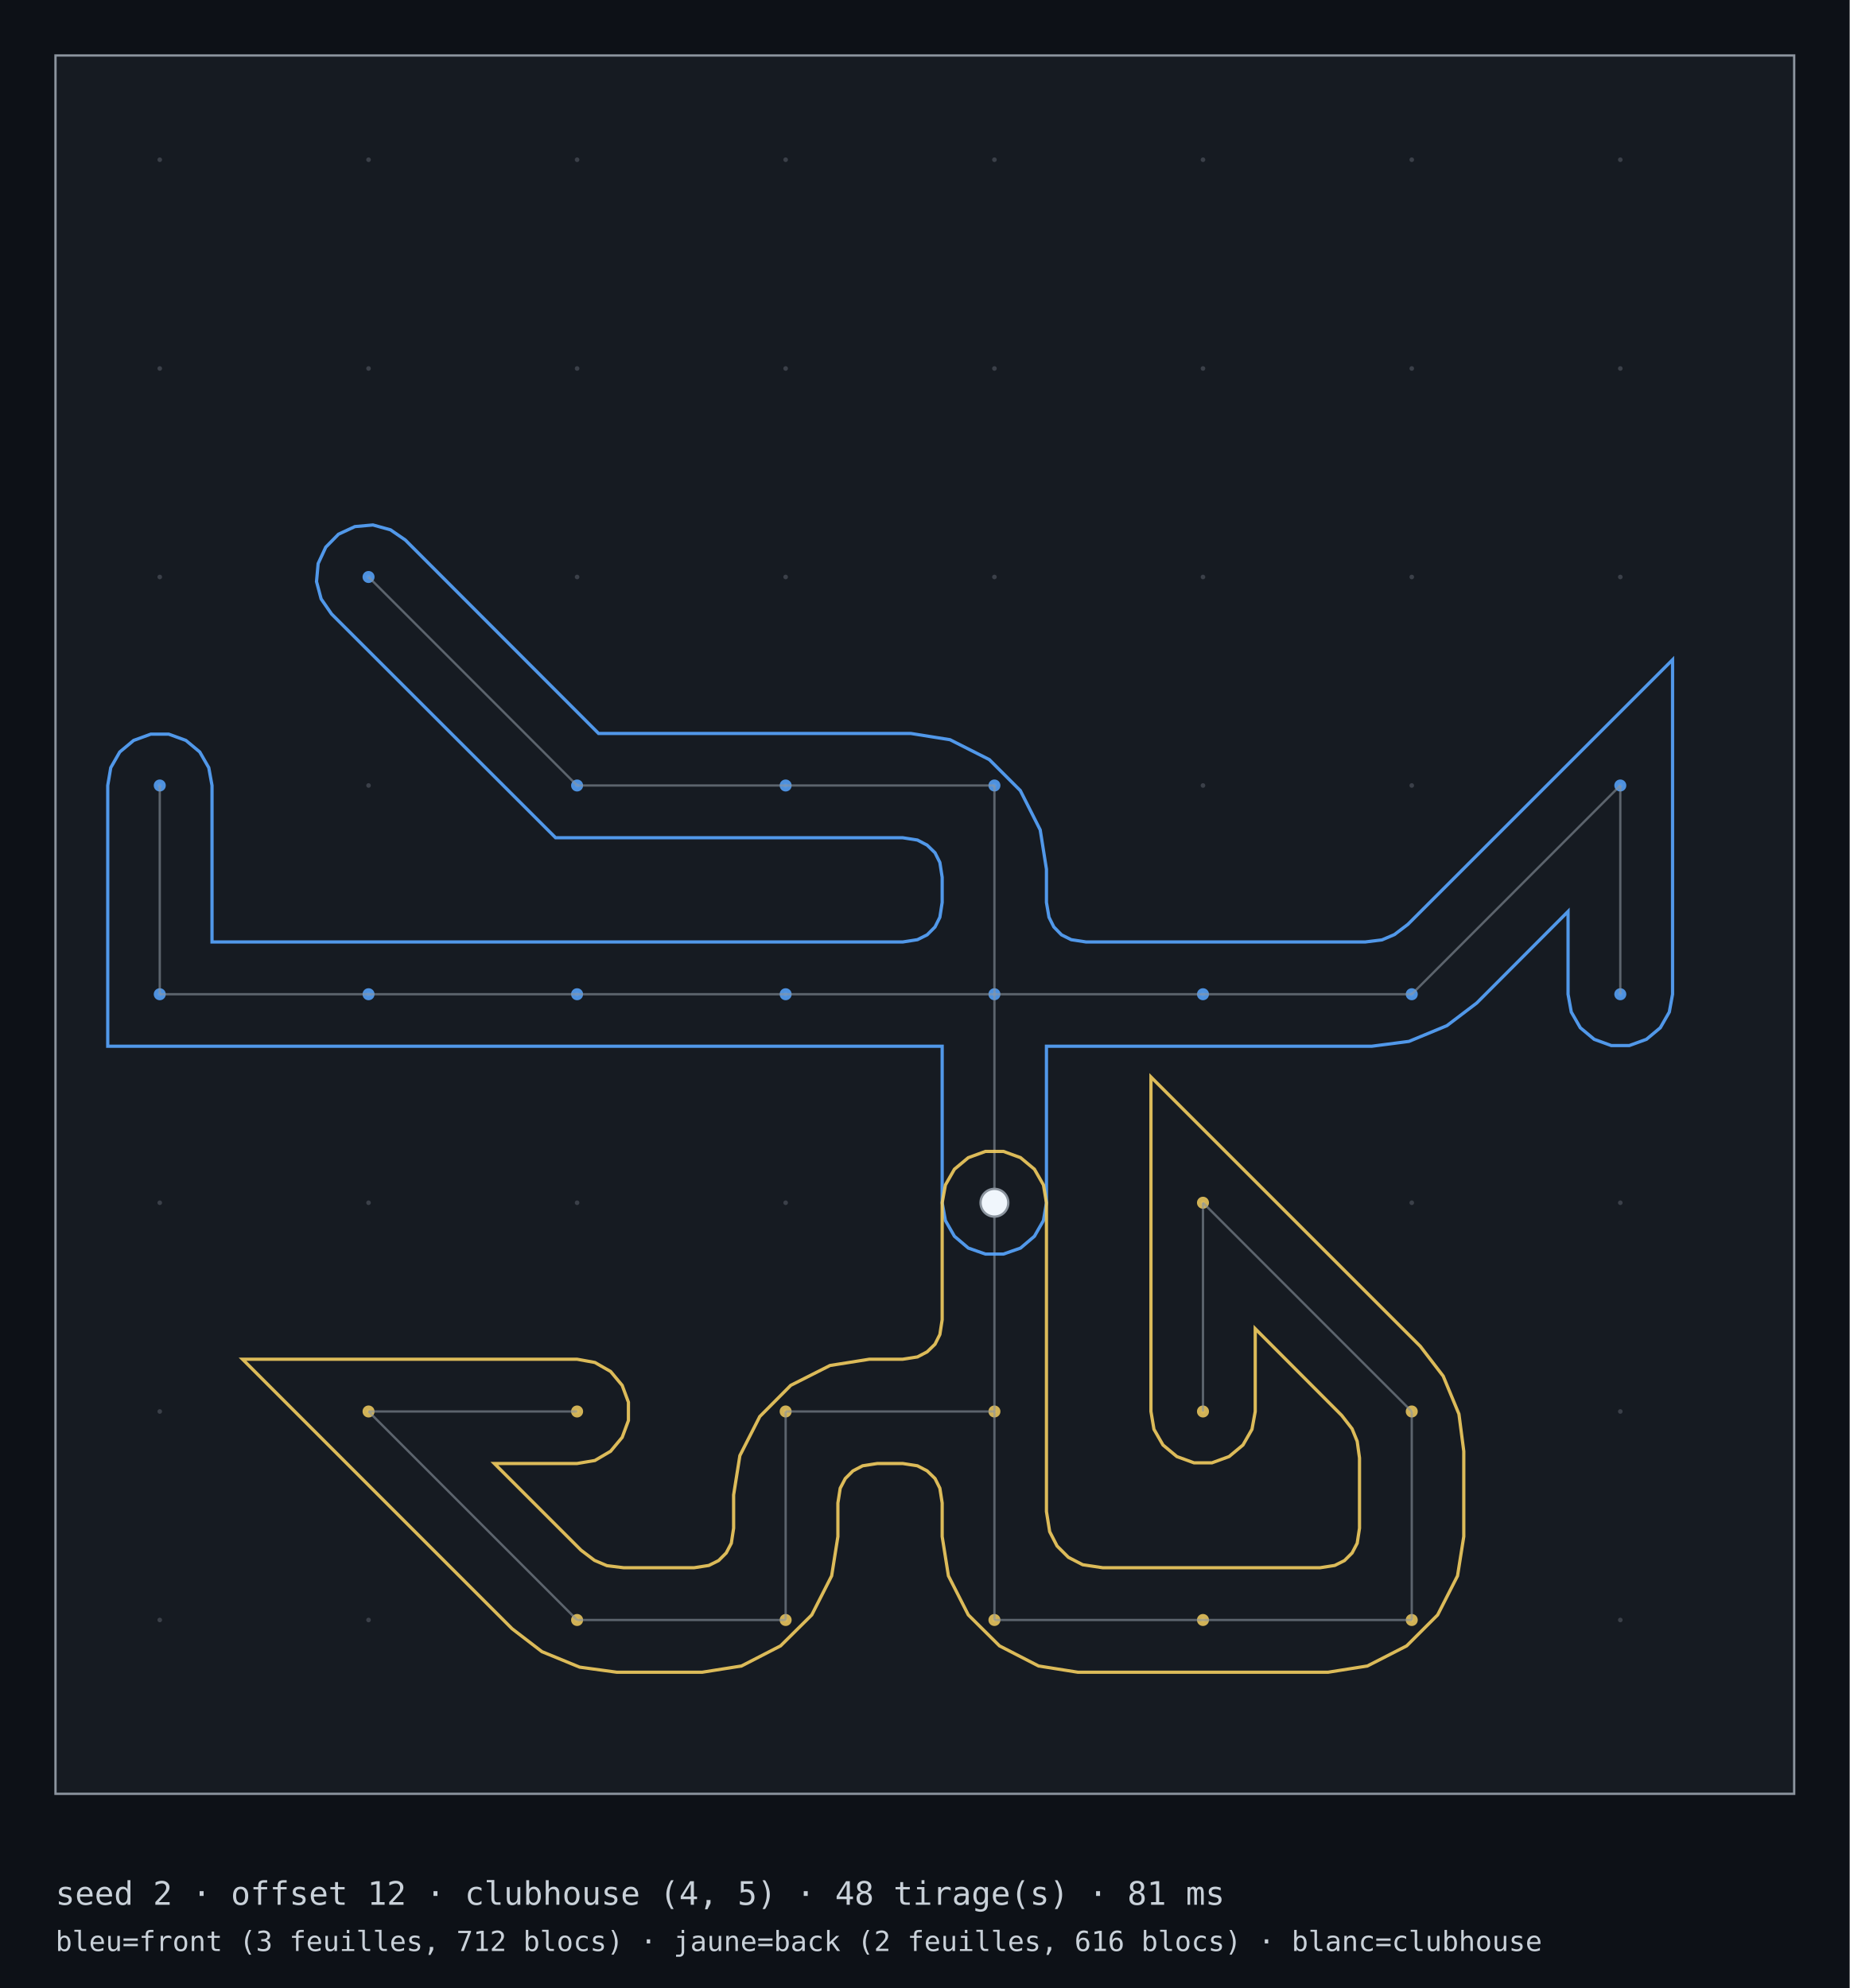
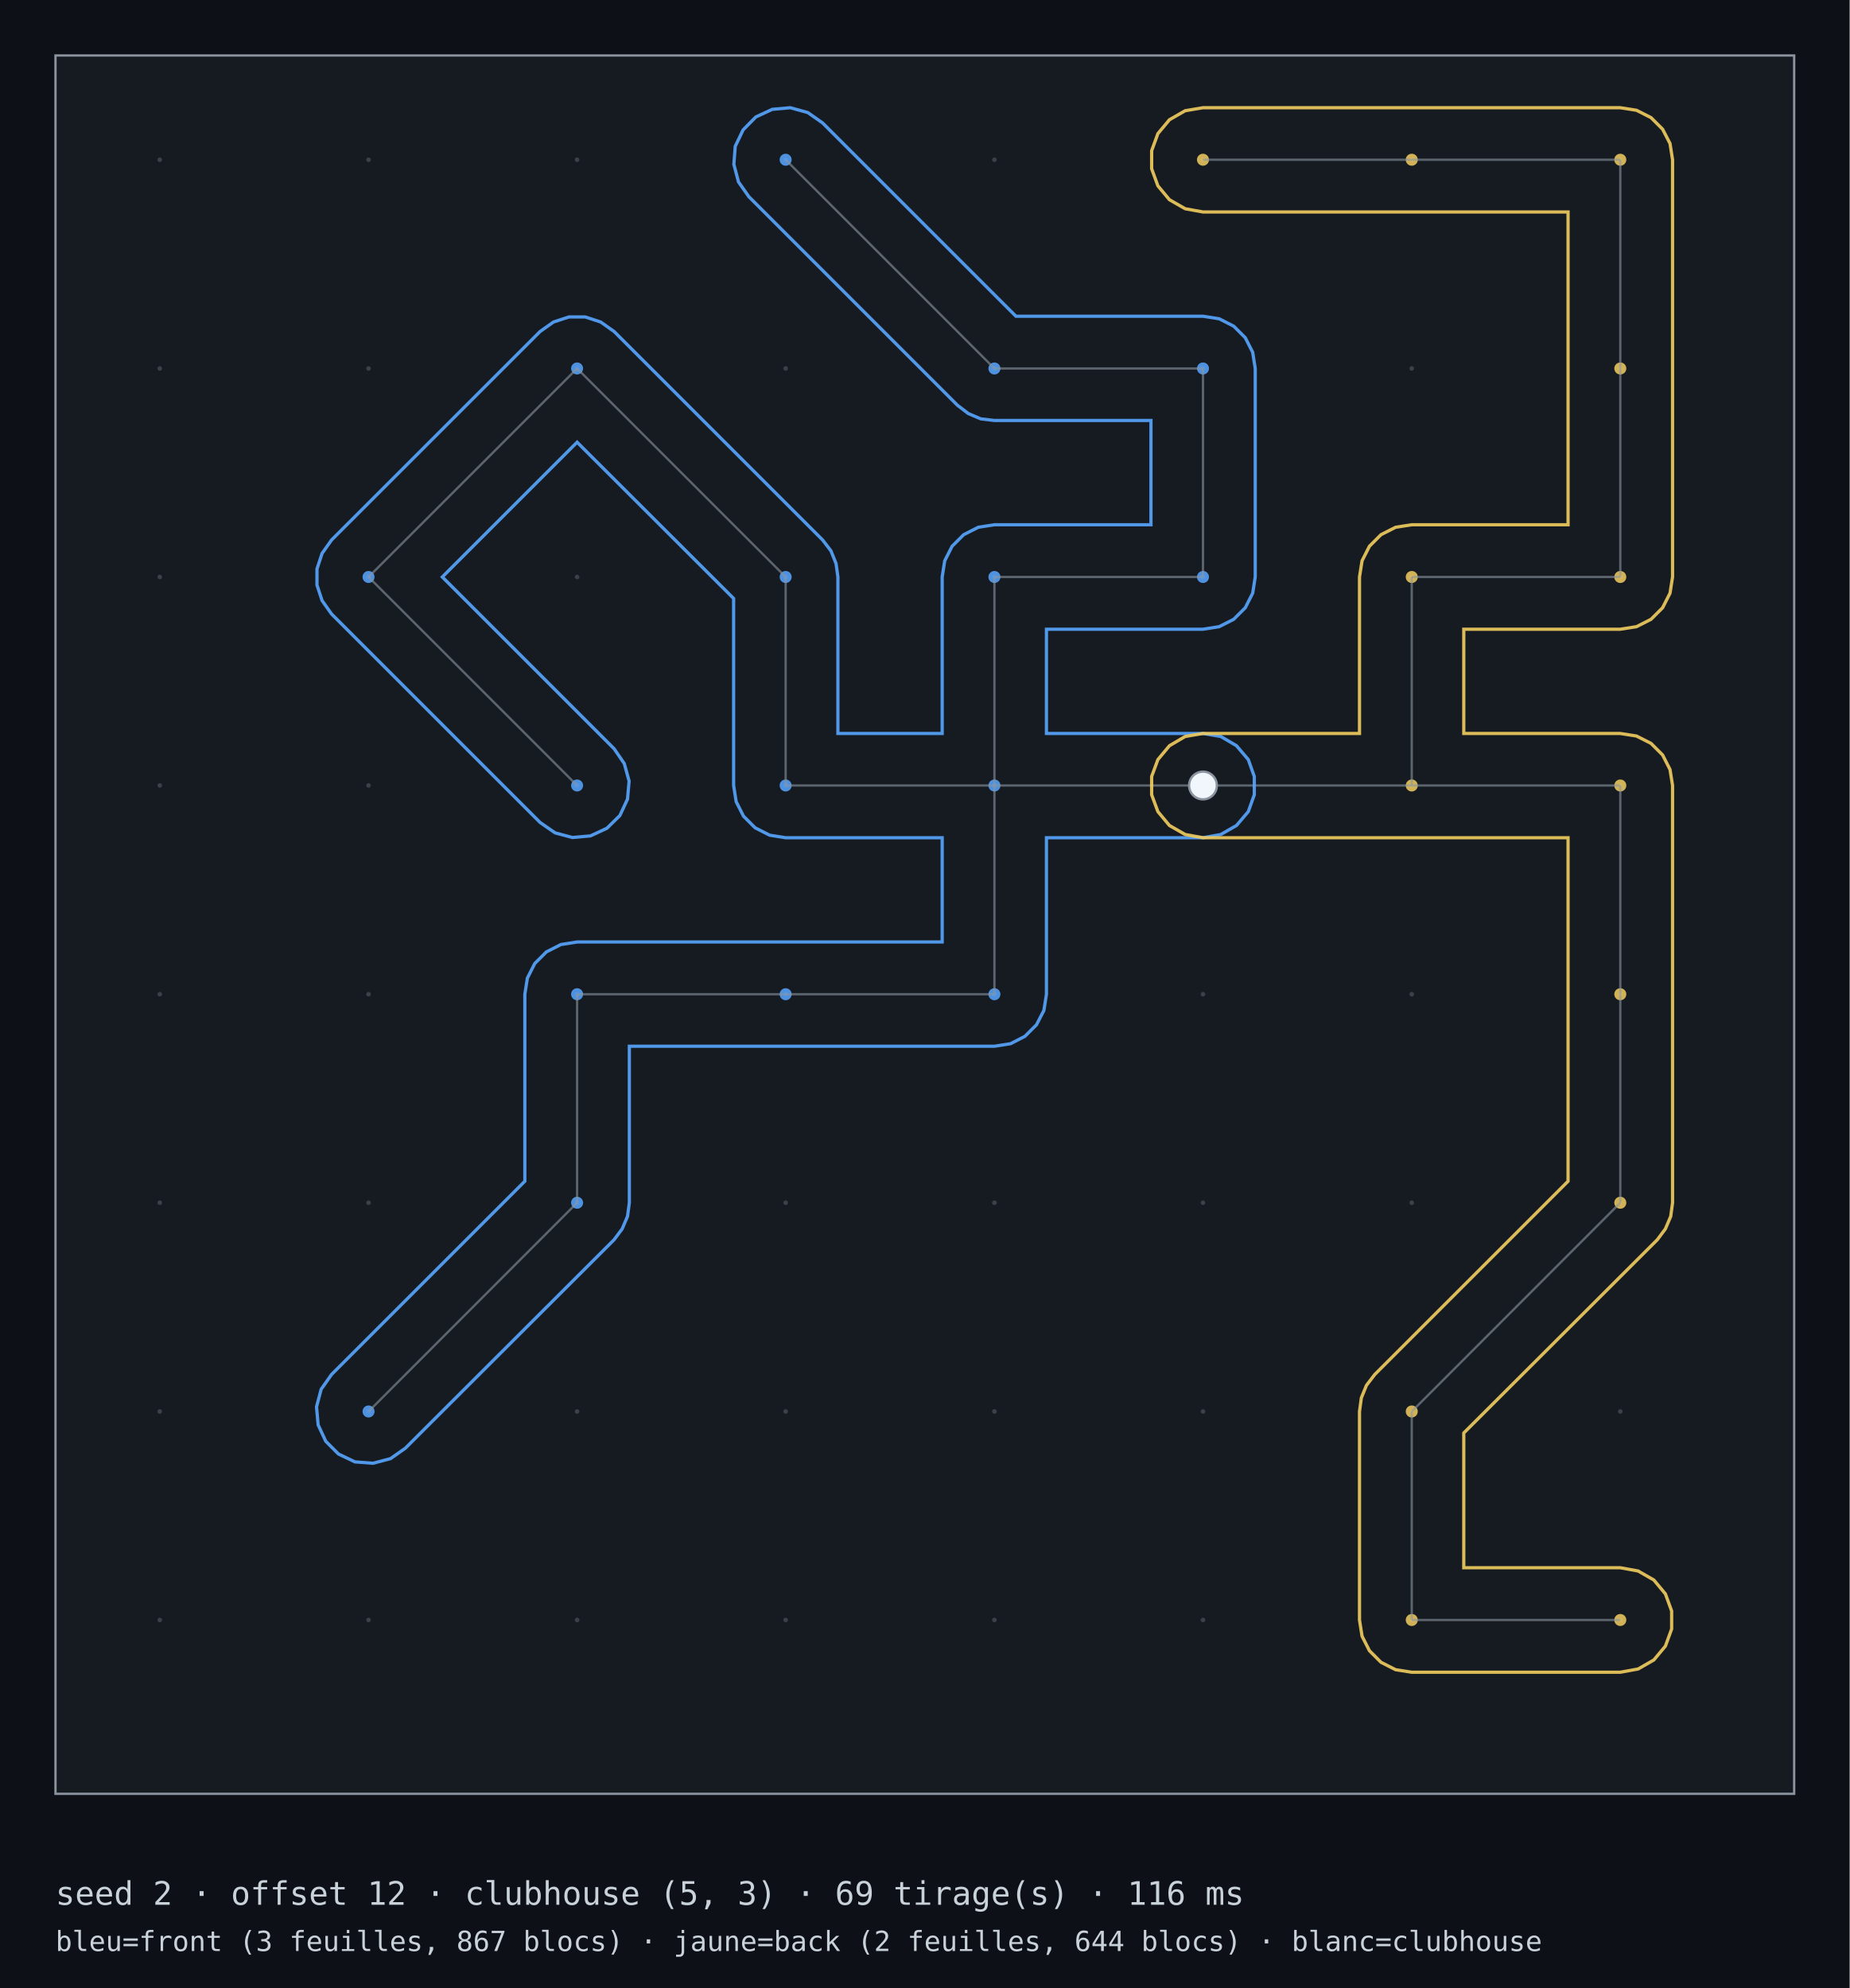
<svg xmlns="http://www.w3.org/2000/svg" width="800" height="860">
  <rect width="100%" height="100%" fill="#0d1117" />
  <rect x="24" y="24" width="752.0" height="752.0" fill="#161b22" stroke="#8b949e" />
  <style>text{font-family:monospace;fill:#c9d1d9}</style>
  <circle cx="69.1" cy="69.1" r="1.0" fill="#3b4049" />
  <circle cx="69.1" cy="159.4" r="1.0" fill="#3b4049" />
  <circle cx="69.1" cy="249.6" r="1.0" fill="#3b4049" />
  <circle cx="69.1" cy="339.8" r="1.0" fill="#3b4049" />
  <circle cx="69.1" cy="430.1" r="1.0" fill="#3b4049" />
  <circle cx="69.1" cy="520.3" r="1.0" fill="#3b4049" />
  <circle cx="69.1" cy="610.6" r="1.0" fill="#3b4049" />
  <circle cx="69.1" cy="700.8" r="1.0" fill="#3b4049" />
  <circle cx="159.4" cy="69.1" r="1.0" fill="#3b4049" />
  <circle cx="159.4" cy="159.4" r="1.0" fill="#3b4049" />
  <circle cx="159.4" cy="249.6" r="1.0" fill="#3b4049" />
  <circle cx="159.4" cy="339.8" r="1.0" fill="#3b4049" />
  <circle cx="159.4" cy="430.1" r="1.0" fill="#3b4049" />
  <circle cx="159.4" cy="520.3" r="1.0" fill="#3b4049" />
  <circle cx="159.4" cy="610.6" r="1.0" fill="#3b4049" />
  <circle cx="159.4" cy="700.8" r="1.0" fill="#3b4049" />
  <circle cx="249.6" cy="69.1" r="1.0" fill="#3b4049" />
  <circle cx="249.6" cy="159.4" r="1.0" fill="#3b4049" />
  <circle cx="249.6" cy="249.6" r="1.0" fill="#3b4049" />
  <circle cx="249.6" cy="339.8" r="1.0" fill="#3b4049" />
  <circle cx="249.6" cy="430.1" r="1.0" fill="#3b4049" />
  <circle cx="249.6" cy="520.3" r="1.0" fill="#3b4049" />
  <circle cx="249.6" cy="610.6" r="1.0" fill="#3b4049" />
  <circle cx="249.6" cy="700.8" r="1.0" fill="#3b4049" />
  <circle cx="339.8" cy="69.1" r="1.0" fill="#3b4049" />
  <circle cx="339.8" cy="159.4" r="1.0" fill="#3b4049" />
  <circle cx="339.8" cy="249.6" r="1.0" fill="#3b4049" />
  <circle cx="339.8" cy="339.8" r="1.0" fill="#3b4049" />
  <circle cx="339.8" cy="430.1" r="1.0" fill="#3b4049" />
  <circle cx="339.8" cy="520.3" r="1.0" fill="#3b4049" />
  <circle cx="339.8" cy="610.6" r="1.0" fill="#3b4049" />
  <circle cx="339.8" cy="700.8" r="1.0" fill="#3b4049" />
  <circle cx="430.1" cy="69.1" r="1.0" fill="#3b4049" />
  <circle cx="430.1" cy="159.4" r="1.0" fill="#3b4049" />
  <circle cx="430.1" cy="249.6" r="1.0" fill="#3b4049" />
  <circle cx="430.1" cy="339.8" r="1.0" fill="#3b4049" />
  <circle cx="430.1" cy="430.1" r="1.0" fill="#3b4049" />
  <circle cx="430.1" cy="520.3" r="1.0" fill="#3b4049" />
  <circle cx="430.1" cy="610.6" r="1.0" fill="#3b4049" />
  <circle cx="430.1" cy="700.8" r="1.0" fill="#3b4049" />
  <circle cx="520.3" cy="69.1" r="1.0" fill="#3b4049" />
  <circle cx="520.3" cy="159.4" r="1.0" fill="#3b4049" />
  <circle cx="520.3" cy="249.6" r="1.0" fill="#3b4049" />
  <circle cx="520.3" cy="339.8" r="1.0" fill="#3b4049" />
  <circle cx="520.3" cy="430.1" r="1.0" fill="#3b4049" />
  <circle cx="520.3" cy="520.3" r="1.0" fill="#3b4049" />
  <circle cx="520.3" cy="610.6" r="1.0" fill="#3b4049" />
  <circle cx="520.3" cy="700.8" r="1.0" fill="#3b4049" />
  <circle cx="610.6" cy="69.1" r="1.0" fill="#3b4049" />
  <circle cx="610.6" cy="159.4" r="1.0" fill="#3b4049" />
  <circle cx="610.6" cy="249.6" r="1.0" fill="#3b4049" />
  <circle cx="610.6" cy="339.8" r="1.0" fill="#3b4049" />
  <circle cx="610.6" cy="430.1" r="1.0" fill="#3b4049" />
  <circle cx="610.6" cy="520.3" r="1.0" fill="#3b4049" />
  <circle cx="610.6" cy="610.6" r="1.0" fill="#3b4049" />
  <circle cx="610.6" cy="700.8" r="1.0" fill="#3b4049" />
  <circle cx="700.8" cy="69.1" r="1.0" fill="#3b4049" />
  <circle cx="700.8" cy="159.4" r="1.0" fill="#3b4049" />
  <circle cx="700.8" cy="249.6" r="1.0" fill="#3b4049" />
  <circle cx="700.8" cy="339.8" r="1.0" fill="#3b4049" />
  <circle cx="700.8" cy="430.1" r="1.0" fill="#3b4049" />
  <circle cx="700.8" cy="520.3" r="1.0" fill="#3b4049" />
  <circle cx="700.8" cy="610.6" r="1.0" fill="#3b4049" />
  <circle cx="700.8" cy="700.8" r="1.0" fill="#3b4049" />
+   <circle cx="430.1" cy="339.8" r="2.6" fill="#58a6ff" fill-opacity="0.85" />
+   <circle cx="430.1" cy="249.6" r="2.6" fill="#58a6ff" fill-opacity="0.85" />
+   <circle cx="339.8" cy="339.8" r="2.6" fill="#58a6ff" fill-opacity="0.85" />
  <circle cx="430.1" cy="430.1" r="2.6" fill="#58a6ff" fill-opacity="0.85" />
-   <circle cx="430.1" cy="339.8" r="2.6" fill="#58a6ff" fill-opacity="0.85" />
  <circle cx="339.8" cy="430.1" r="2.6" fill="#58a6ff" fill-opacity="0.85" />
-   <circle cx="520.3" cy="430.1" r="2.6" fill="#58a6ff" fill-opacity="0.85" />
-   <circle cx="610.6" cy="430.1" r="2.6" fill="#58a6ff" fill-opacity="0.85" />
-   <circle cx="700.8" cy="339.8" r="2.6" fill="#58a6ff" fill-opacity="0.85" />
-   <circle cx="700.8" cy="430.1" r="2.6" fill="#58a6ff" fill-opacity="0.85" />
  <circle cx="249.6" cy="430.1" r="2.6" fill="#58a6ff" fill-opacity="0.85" />
-   <circle cx="159.4" cy="430.1" r="2.6" fill="#58a6ff" fill-opacity="0.85" />
-   <circle cx="69.1" cy="430.1" r="2.6" fill="#58a6ff" fill-opacity="0.85" />
-   <circle cx="69.1" cy="339.8" r="2.6" fill="#58a6ff" fill-opacity="0.85" />
-   <circle cx="339.8" cy="339.8" r="2.6" fill="#58a6ff" fill-opacity="0.85" />
+   <circle cx="249.6" cy="520.3" r="2.6" fill="#58a6ff" fill-opacity="0.85" />
+   <circle cx="159.4" cy="610.6" r="2.6" fill="#58a6ff" fill-opacity="0.85" />
+   <circle cx="339.8" cy="249.6" r="2.6" fill="#58a6ff" fill-opacity="0.85" />
+   <circle cx="249.6" cy="159.4" r="2.6" fill="#58a6ff" fill-opacity="0.85" />
+   <circle cx="159.4" cy="249.6" r="2.6" fill="#58a6ff" fill-opacity="0.85" />
  <circle cx="249.6" cy="339.8" r="2.6" fill="#58a6ff" fill-opacity="0.85" />
-   <circle cx="159.4" cy="249.6" r="2.6" fill="#58a6ff" fill-opacity="0.85" />
-   <circle cx="430.1" cy="610.6" r="2.6" fill="#f2cc60" fill-opacity="0.85" />
-   <circle cx="339.8" cy="610.6" r="2.6" fill="#f2cc60" fill-opacity="0.85" />
-   <circle cx="430.1" cy="700.8" r="2.6" fill="#f2cc60" fill-opacity="0.85" />
-   <circle cx="520.3" cy="700.8" r="2.6" fill="#f2cc60" fill-opacity="0.85" />
+   <circle cx="520.3" cy="249.6" r="2.6" fill="#58a6ff" fill-opacity="0.85" />
+   <circle cx="520.3" cy="159.4" r="2.6" fill="#58a6ff" fill-opacity="0.85" />
+   <circle cx="430.1" cy="159.4" r="2.6" fill="#58a6ff" fill-opacity="0.85" />
+   <circle cx="339.8" cy="69.1" r="2.6" fill="#58a6ff" fill-opacity="0.85" />
+   <circle cx="610.6" cy="339.8" r="2.6" fill="#f2cc60" fill-opacity="0.85" />
+   <circle cx="610.6" cy="249.6" r="2.6" fill="#f2cc60" fill-opacity="0.85" />
+   <circle cx="700.8" cy="339.8" r="2.6" fill="#f2cc60" fill-opacity="0.85" />
+   <circle cx="700.8" cy="430.1" r="2.6" fill="#f2cc60" fill-opacity="0.85" />
+   <circle cx="700.8" cy="520.3" r="2.6" fill="#f2cc60" fill-opacity="0.85" />
+   <circle cx="610.6" cy="610.6" r="2.6" fill="#f2cc60" fill-opacity="0.85" />
  <circle cx="610.6" cy="700.8" r="2.6" fill="#f2cc60" fill-opacity="0.85" />
-   <circle cx="610.6" cy="610.6" r="2.6" fill="#f2cc60" fill-opacity="0.85" />
-   <circle cx="520.3" cy="520.3" r="2.6" fill="#f2cc60" fill-opacity="0.85" />
-   <circle cx="520.3" cy="610.6" r="2.6" fill="#f2cc60" fill-opacity="0.85" />
-   <circle cx="339.8" cy="700.8" r="2.6" fill="#f2cc60" fill-opacity="0.85" />
-   <circle cx="249.6" cy="700.8" r="2.6" fill="#f2cc60" fill-opacity="0.85" />
-   <circle cx="159.4" cy="610.6" r="2.6" fill="#f2cc60" fill-opacity="0.85" />
-   <circle cx="249.6" cy="610.6" r="2.6" fill="#f2cc60" fill-opacity="0.85" />
-   <line x1="430.1" y1="520.3" x2="430.1" y2="430.1" stroke="#8b949e" stroke-width="1.0" stroke-opacity="0.6" />
-   <line x1="430.1" y1="520.3" x2="430.1" y2="610.6" stroke="#8b949e" stroke-width="1.0" stroke-opacity="0.6" />
-   <line x1="430.1" y1="430.1" x2="430.1" y2="339.8" stroke="#8b949e" stroke-width="1.0" stroke-opacity="0.6" />
-   <line x1="430.1" y1="610.6" x2="339.8" y2="610.6" stroke="#8b949e" stroke-width="1.0" stroke-opacity="0.6" />
+   <circle cx="700.8" cy="700.8" r="2.6" fill="#f2cc60" fill-opacity="0.85" />
+   <circle cx="700.8" cy="249.6" r="2.6" fill="#f2cc60" fill-opacity="0.85" />
+   <circle cx="700.8" cy="159.4" r="2.6" fill="#f2cc60" fill-opacity="0.85" />
+   <circle cx="700.8" cy="69.1" r="2.6" fill="#f2cc60" fill-opacity="0.85" />
+   <circle cx="610.6" cy="69.1" r="2.6" fill="#f2cc60" fill-opacity="0.85" />
+   <circle cx="520.3" cy="69.1" r="2.6" fill="#f2cc60" fill-opacity="0.85" />
+   <line x1="520.3" y1="339.8" x2="430.1" y2="339.8" stroke="#8b949e" stroke-width="1.0" stroke-opacity="0.6" />
+   <line x1="520.3" y1="339.8" x2="610.6" y2="339.8" stroke="#8b949e" stroke-width="1.0" stroke-opacity="0.6" />
+   <line x1="430.1" y1="339.8" x2="430.1" y2="249.6" stroke="#8b949e" stroke-width="1.0" stroke-opacity="0.6" />
+   <line x1="610.6" y1="339.8" x2="610.6" y2="249.6" stroke="#8b949e" stroke-width="1.0" stroke-opacity="0.6" />
+   <line x1="430.1" y1="249.6" x2="520.3" y2="249.6" stroke="#8b949e" stroke-width="1.0" stroke-opacity="0.6" />
+   <line x1="610.6" y1="249.6" x2="700.8" y2="249.6" stroke="#8b949e" stroke-width="1.0" stroke-opacity="0.6" />
+   <line x1="520.3" y1="249.6" x2="520.3" y2="159.4" stroke="#8b949e" stroke-width="1.0" stroke-opacity="0.6" />
+   <line x1="700.8" y1="249.6" x2="700.8" y2="159.4" stroke="#8b949e" stroke-width="1.0" stroke-opacity="0.6" />
+   <line x1="520.3" y1="159.4" x2="430.1" y2="159.4" stroke="#8b949e" stroke-width="1.0" stroke-opacity="0.6" />
+   <line x1="700.8" y1="159.4" x2="700.8" y2="69.1" stroke="#8b949e" stroke-width="1.0" stroke-opacity="0.6" />
+   <line x1="430.1" y1="159.4" x2="339.8" y2="69.1" stroke="#8b949e" stroke-width="1.0" stroke-opacity="0.6" />
+   <line x1="700.8" y1="69.1" x2="610.6" y2="69.1" stroke="#8b949e" stroke-width="1.0" stroke-opacity="0.6" />
+   <line x1="610.6" y1="69.1" x2="520.3" y2="69.1" stroke="#8b949e" stroke-width="1.0" stroke-opacity="0.6" />
  <line x1="430.1" y1="339.8" x2="339.8" y2="339.8" stroke="#8b949e" stroke-width="1.0" stroke-opacity="0.6" />
-   <line x1="339.8" y1="610.6" x2="339.8" y2="700.8" stroke="#8b949e" stroke-width="1.0" stroke-opacity="0.6" />
-   <line x1="339.8" y1="339.8" x2="249.6" y2="339.8" stroke="#8b949e" stroke-width="1.0" stroke-opacity="0.6" />
-   <line x1="339.8" y1="700.8" x2="249.6" y2="700.8" stroke="#8b949e" stroke-width="1.0" stroke-opacity="0.6" />
-   <line x1="249.6" y1="339.8" x2="159.4" y2="249.6" stroke="#8b949e" stroke-width="1.0" stroke-opacity="0.6" />
-   <line x1="249.6" y1="700.8" x2="159.4" y2="610.6" stroke="#8b949e" stroke-width="1.0" stroke-opacity="0.6" />
-   <line x1="159.4" y1="610.6" x2="249.6" y2="610.6" stroke="#8b949e" stroke-width="1.0" stroke-opacity="0.6" />
+   <line x1="339.8" y1="339.8" x2="339.8" y2="249.6" stroke="#8b949e" stroke-width="1.0" stroke-opacity="0.6" />
+   <line x1="610.6" y1="339.8" x2="700.8" y2="339.8" stroke="#8b949e" stroke-width="1.0" stroke-opacity="0.6" />
+   <line x1="339.8" y1="249.6" x2="249.6" y2="159.4" stroke="#8b949e" stroke-width="1.0" stroke-opacity="0.6" />
+   <line x1="700.8" y1="339.8" x2="700.8" y2="430.1" stroke="#8b949e" stroke-width="1.0" stroke-opacity="0.6" />
+   <line x1="249.6" y1="159.4" x2="159.4" y2="249.6" stroke="#8b949e" stroke-width="1.0" stroke-opacity="0.6" />
+   <line x1="700.8" y1="430.1" x2="700.8" y2="520.3" stroke="#8b949e" stroke-width="1.0" stroke-opacity="0.6" />
+   <line x1="159.4" y1="249.6" x2="249.6" y2="339.8" stroke="#8b949e" stroke-width="1.0" stroke-opacity="0.6" />
+   <line x1="700.8" y1="520.3" x2="610.6" y2="610.6" stroke="#8b949e" stroke-width="1.0" stroke-opacity="0.6" />
+   <line x1="610.6" y1="610.6" x2="610.6" y2="700.8" stroke="#8b949e" stroke-width="1.0" stroke-opacity="0.6" />
+   <line x1="430.1" y1="339.8" x2="430.1" y2="430.1" stroke="#8b949e" stroke-width="1.0" stroke-opacity="0.6" />
+   <line x1="610.6" y1="700.8" x2="700.8" y2="700.8" stroke="#8b949e" stroke-width="1.0" stroke-opacity="0.6" />
  <line x1="430.1" y1="430.1" x2="339.8" y2="430.1" stroke="#8b949e" stroke-width="1.0" stroke-opacity="0.6" />
  <line x1="339.8" y1="430.1" x2="249.6" y2="430.1" stroke="#8b949e" stroke-width="1.0" stroke-opacity="0.6" />
-   <line x1="430.1" y1="610.6" x2="430.1" y2="700.8" stroke="#8b949e" stroke-width="1.0" stroke-opacity="0.6" />
-   <line x1="249.6" y1="430.1" x2="159.4" y2="430.1" stroke="#8b949e" stroke-width="1.0" stroke-opacity="0.6" />
-   <line x1="430.1" y1="700.8" x2="520.3" y2="700.8" stroke="#8b949e" stroke-width="1.0" stroke-opacity="0.6" />
-   <line x1="159.4" y1="430.1" x2="69.1" y2="430.1" stroke="#8b949e" stroke-width="1.0" stroke-opacity="0.6" />
-   <line x1="520.3" y1="700.8" x2="610.6" y2="700.8" stroke="#8b949e" stroke-width="1.0" stroke-opacity="0.6" />
-   <line x1="69.1" y1="430.1" x2="69.1" y2="339.8" stroke="#8b949e" stroke-width="1.0" stroke-opacity="0.6" />
-   <line x1="610.6" y1="700.8" x2="610.6" y2="610.6" stroke="#8b949e" stroke-width="1.0" stroke-opacity="0.6" />
-   <line x1="610.6" y1="610.6" x2="520.3" y2="520.3" stroke="#8b949e" stroke-width="1.0" stroke-opacity="0.6" />
-   <line x1="430.1" y1="430.1" x2="520.3" y2="430.1" stroke="#8b949e" stroke-width="1.0" stroke-opacity="0.6" />
-   <line x1="520.3" y1="520.3" x2="520.3" y2="610.6" stroke="#8b949e" stroke-width="1.0" stroke-opacity="0.6" />
-   <line x1="520.3" y1="430.1" x2="610.6" y2="430.1" stroke="#8b949e" stroke-width="1.0" stroke-opacity="0.6" />
-   <line x1="610.6" y1="430.1" x2="700.8" y2="339.8" stroke="#8b949e" stroke-width="1.0" stroke-opacity="0.6" />
-   <line x1="700.8" y1="339.8" x2="700.8" y2="430.1" stroke="#8b949e" stroke-width="1.0" stroke-opacity="0.6" />
-   <polygon points="407.5,520.3 408.9,528.0 412.8,534.8 418.8,539.9 426.2,542.5 434.0,542.5 441.4,539.9 447.4,534.8 451.3,528.0 452.6,520.3 452.6,452.6 593.3,452.6 609.4,450.5 625.8,443.7 638.7,433.9 678.2,394.3 678.2,430.1 679.6,437.8 683.5,444.6 689.5,449.6 696.9,452.3 704.7,452.3 712.1,449.6 718.1,444.6 722.0,437.8 723.4,430.1 723.4,285.4 608.9,399.9 603.1,404.3 597.7,406.6 590.4,407.5 469.8,407.5 463.3,406.5 459.1,404.4 455.8,401.0 453.7,396.8 452.6,390.4 452.6,376.0 449.9,359.0 441.3,342.0 427.9,328.6 410.9,320.0 394.0,317.3 258.9,317.3 175.3,233.6 168.9,229.2 161.3,227.1 153.5,227.8 146.4,231.1 140.9,236.7 137.6,243.8 136.9,251.6 138.9,259.1 143.4,265.6 240.3,362.4 390.4,362.4 396.8,363.4 401.0,365.6 404.4,368.9 406.5,373.1 407.5,379.5 407.5,390.4 406.5,396.8 404.4,401.0 401.0,404.4 396.8,406.5 390.4,407.5 91.7,407.5 91.7,339.8 90.3,332.1 86.4,325.3 80.4,320.3 73.0,317.6 65.2,317.6 57.8,320.3 51.8,325.3 47.9,332.1 46.6,339.8 46.6,452.6 407.5,452.6" fill="none" stroke="#58a6ff" stroke-width="1.4" stroke-opacity="0.9" />
-   <polygon points="452.6,520.3 451.3,512.6 447.4,505.8 441.4,500.8 434.0,498.1 426.2,498.1 418.8,500.8 412.8,505.8 408.9,512.6 407.5,520.3 407.5,570.9 406.5,577.3 404.4,581.5 401.0,584.8 396.8,587.0 390.4,588.0 376.0,588.0 359.0,590.7 342.0,599.3 328.6,612.8 320.0,629.7 317.3,646.7 317.3,661.1 316.3,667.6 314.1,671.8 310.8,675.1 306.6,677.2 300.2,678.2 269.8,678.2 262.5,677.3 257.1,675.0 251.3,670.6 213.8,633.1 249.6,633.1 257.3,631.8 264.1,627.8 269.1,621.8 271.8,614.5 271.8,606.6 269.1,599.3 264.1,593.3 257.3,589.4 249.6,588.0 104.9,588.0 221.5,704.6 234.4,714.5 250.7,721.2 266.8,723.4 303.7,723.4 320.7,720.7 337.6,712.0 351.1,698.6 359.7,681.7 362.4,664.7 362.4,650.2 363.4,643.8 365.6,639.6 368.9,636.3 373.1,634.1 379.5,633.1 390.4,633.1 396.8,634.1 401.0,636.3 404.4,639.6 406.5,643.8 407.5,650.2 407.5,664.7 410.2,681.7 418.8,698.6 432.3,712.0 449.2,720.7 466.2,723.4 574.4,723.4 591.4,720.7 608.4,712.0 621.8,698.6 630.4,681.7 633.1,664.7 633.1,627.8 631.0,611.7 624.2,595.3 614.3,582.4 497.8,465.9 497.8,610.6 499.1,618.3 503.0,625.1 509.0,630.1 516.4,632.8 524.2,632.8 531.6,630.1 537.6,625.1 541.5,618.3 542.9,610.6 542.9,574.8 580.3,612.3 584.8,618.1 587.0,623.5 588.0,630.7 588.0,661.1 587.0,667.6 584.8,671.8 581.5,675.1 577.3,677.2 570.9,678.2 477.0,678.2 468.3,676.9 462.1,673.7 457.2,668.8 454.0,662.6 452.6,653.9" fill="none" stroke="#f2cc60" stroke-width="1.4" stroke-opacity="0.9" />
-   <circle cx="430.1" cy="520.3" r="6" fill="#f0f6fc" stroke="#8b949e" />
-   <text x="24" y="824" font-size="14">seed 2 · offset 12 · clubhouse (4, 5) · 48 tirage(s) · 81 ms</text>
-   <text x="24" y="844" font-size="12">bleu=front (3 feuilles, 712 blocs) · jaune=back (2 feuilles, 616 blocs) · blanc=clubhouse</text>
+   <line x1="249.6" y1="430.1" x2="249.6" y2="520.3" stroke="#8b949e" stroke-width="1.0" stroke-opacity="0.6" />
+   <line x1="249.6" y1="520.3" x2="159.4" y2="610.6" stroke="#8b949e" stroke-width="1.0" stroke-opacity="0.6" />
+   <polygon points="520.3,362.4 528.0,361.0 534.8,357.1 539.9,351.1 542.5,343.8 542.5,335.9 539.9,328.6 534.8,322.6 528.0,318.6 520.3,317.3 452.6,317.3 452.6,272.2 520.3,272.2 527.3,271.1 533.6,267.9 538.6,262.9 541.8,256.6 542.9,249.6 542.9,159.4 541.8,152.4 538.6,146.1 533.6,141.1 527.3,137.9 520.3,136.8 439.4,136.8 355.8,53.2 349.4,48.7 341.8,46.6 334.0,47.3 326.9,50.6 321.4,56.2 318.0,63.3 317.4,71.1 319.4,78.7 323.9,85.1 414.1,175.3 418.8,178.9 424.2,181.2 430.1,181.9 497.8,181.9 497.8,227.0 430.1,227.0 423.1,228.1 416.8,231.3 411.8,236.3 408.6,242.6 407.5,249.6 407.5,317.3 362.4,317.3 362.4,249.6 361.6,243.8 359.4,238.3 355.8,233.6 265.6,143.4 259.8,139.3 253.1,137.1 246.1,137.1 239.4,139.3 233.6,143.4 143.4,233.6 139.3,239.4 137.1,246.1 137.1,253.1 139.3,259.8 143.4,265.6 233.6,355.8 240.1,360.3 247.6,362.3 255.4,361.6 262.5,358.3 268.1,352.8 271.4,345.7 272.1,337.9 270.0,330.3 265.6,323.9 191.3,249.6 249.6,191.3 317.3,258.9 317.3,339.8 318.4,346.8 321.6,353.1 326.6,358.1 332.9,361.3 339.8,362.4 407.5,362.4 407.5,407.5 249.6,407.5 242.6,408.6 236.3,411.8 231.3,416.8 228.1,423.1 227.0,430.1 227.0,511.0 143.4,594.6 138.9,601.0 136.9,608.6 137.6,616.4 140.9,623.5 146.4,629.0 153.5,632.4 161.3,633.0 168.9,631.0 175.3,626.5 265.6,536.3 269.1,531.6 271.4,526.2 272.2,520.3 272.2,452.6 430.1,452.6 437.1,451.5 443.3,448.3 448.3,443.3 451.5,437.1 452.6,430.1 452.6,362.4" fill="none" stroke="#58a6ff" stroke-width="1.4" stroke-opacity="0.9" />
+   <polygon points="520.3,317.3 512.6,318.6 505.8,322.6 500.8,328.6 498.1,335.9 498.1,343.8 500.8,351.1 505.8,357.1 512.6,361.0 520.3,362.4 678.2,362.4 678.2,511.0 594.6,594.6 591.0,599.3 588.8,604.7 588.0,610.6 588.0,700.8 589.1,707.8 592.3,714.1 597.3,719.1 603.6,722.3 610.6,723.4 700.8,723.4 708.5,722.0 715.3,718.1 720.3,712.1 723.0,704.7 723.0,696.9 720.3,689.5 715.3,683.5 708.5,679.6 700.8,678.2 633.1,678.2 633.1,619.9 716.8,536.3 720.3,531.6 722.6,526.2 723.4,520.3 723.4,339.8 722.3,332.9 719.1,326.6 714.1,321.6 707.8,318.4 700.8,317.3 633.1,317.3 633.1,272.2 700.8,272.2 707.8,271.1 714.1,267.9 719.1,262.9 722.3,256.6 723.4,249.6 723.4,69.1 722.3,62.1 719.1,55.9 714.1,50.9 707.8,47.7 700.8,46.6 520.3,46.6 512.6,47.9 505.8,51.8 500.8,57.8 498.1,65.2 498.1,73.0 500.8,80.4 505.8,86.4 512.6,90.3 520.3,91.7 678.2,91.7 678.2,227.0 610.6,227.0 603.6,228.1 597.3,231.3 592.3,236.3 589.1,242.6 588.0,249.6 588.0,317.3" fill="none" stroke="#f2cc60" stroke-width="1.4" stroke-opacity="0.9" />
+   <circle cx="520.3" cy="339.8" r="6" fill="#f0f6fc" stroke="#8b949e" />
+   <text x="24" y="824" font-size="14">seed 2 · offset 12 · clubhouse (5, 3) · 69 tirage(s) · 116 ms</text>
+   <text x="24" y="844" font-size="12">bleu=front (3 feuilles, 867 blocs) · jaune=back (2 feuilles, 644 blocs) · blanc=clubhouse</text>
</svg>
